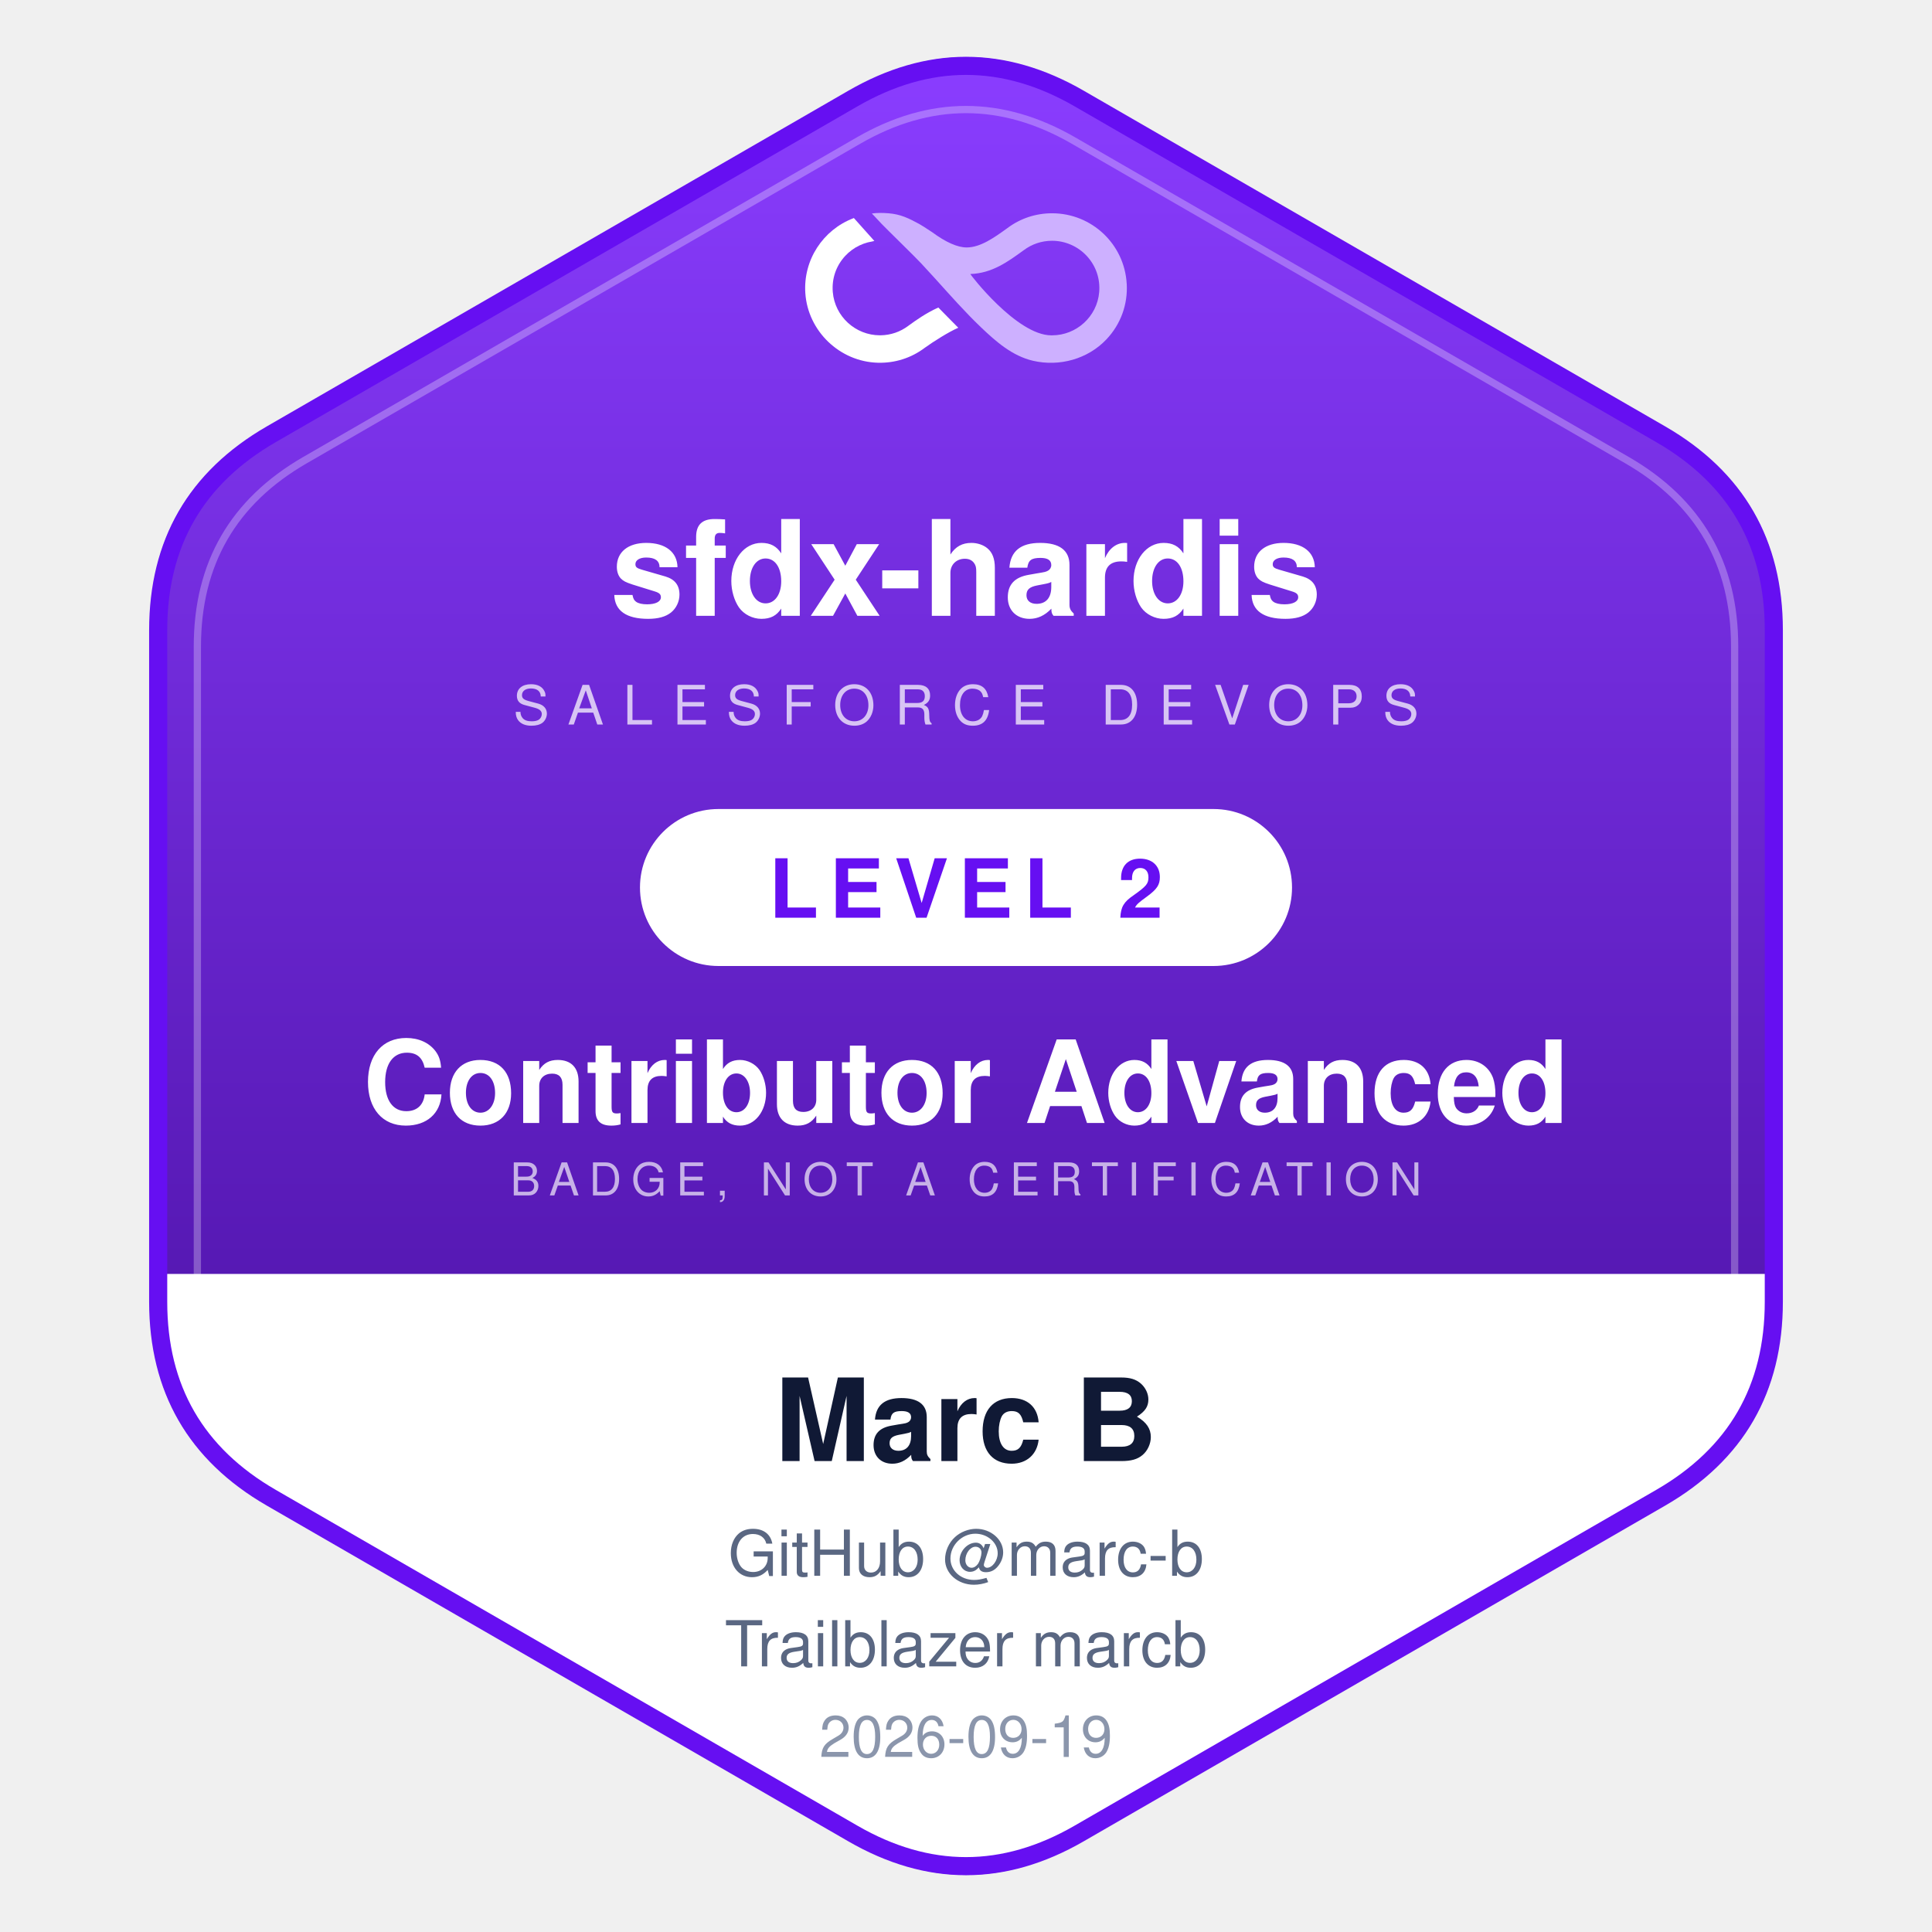
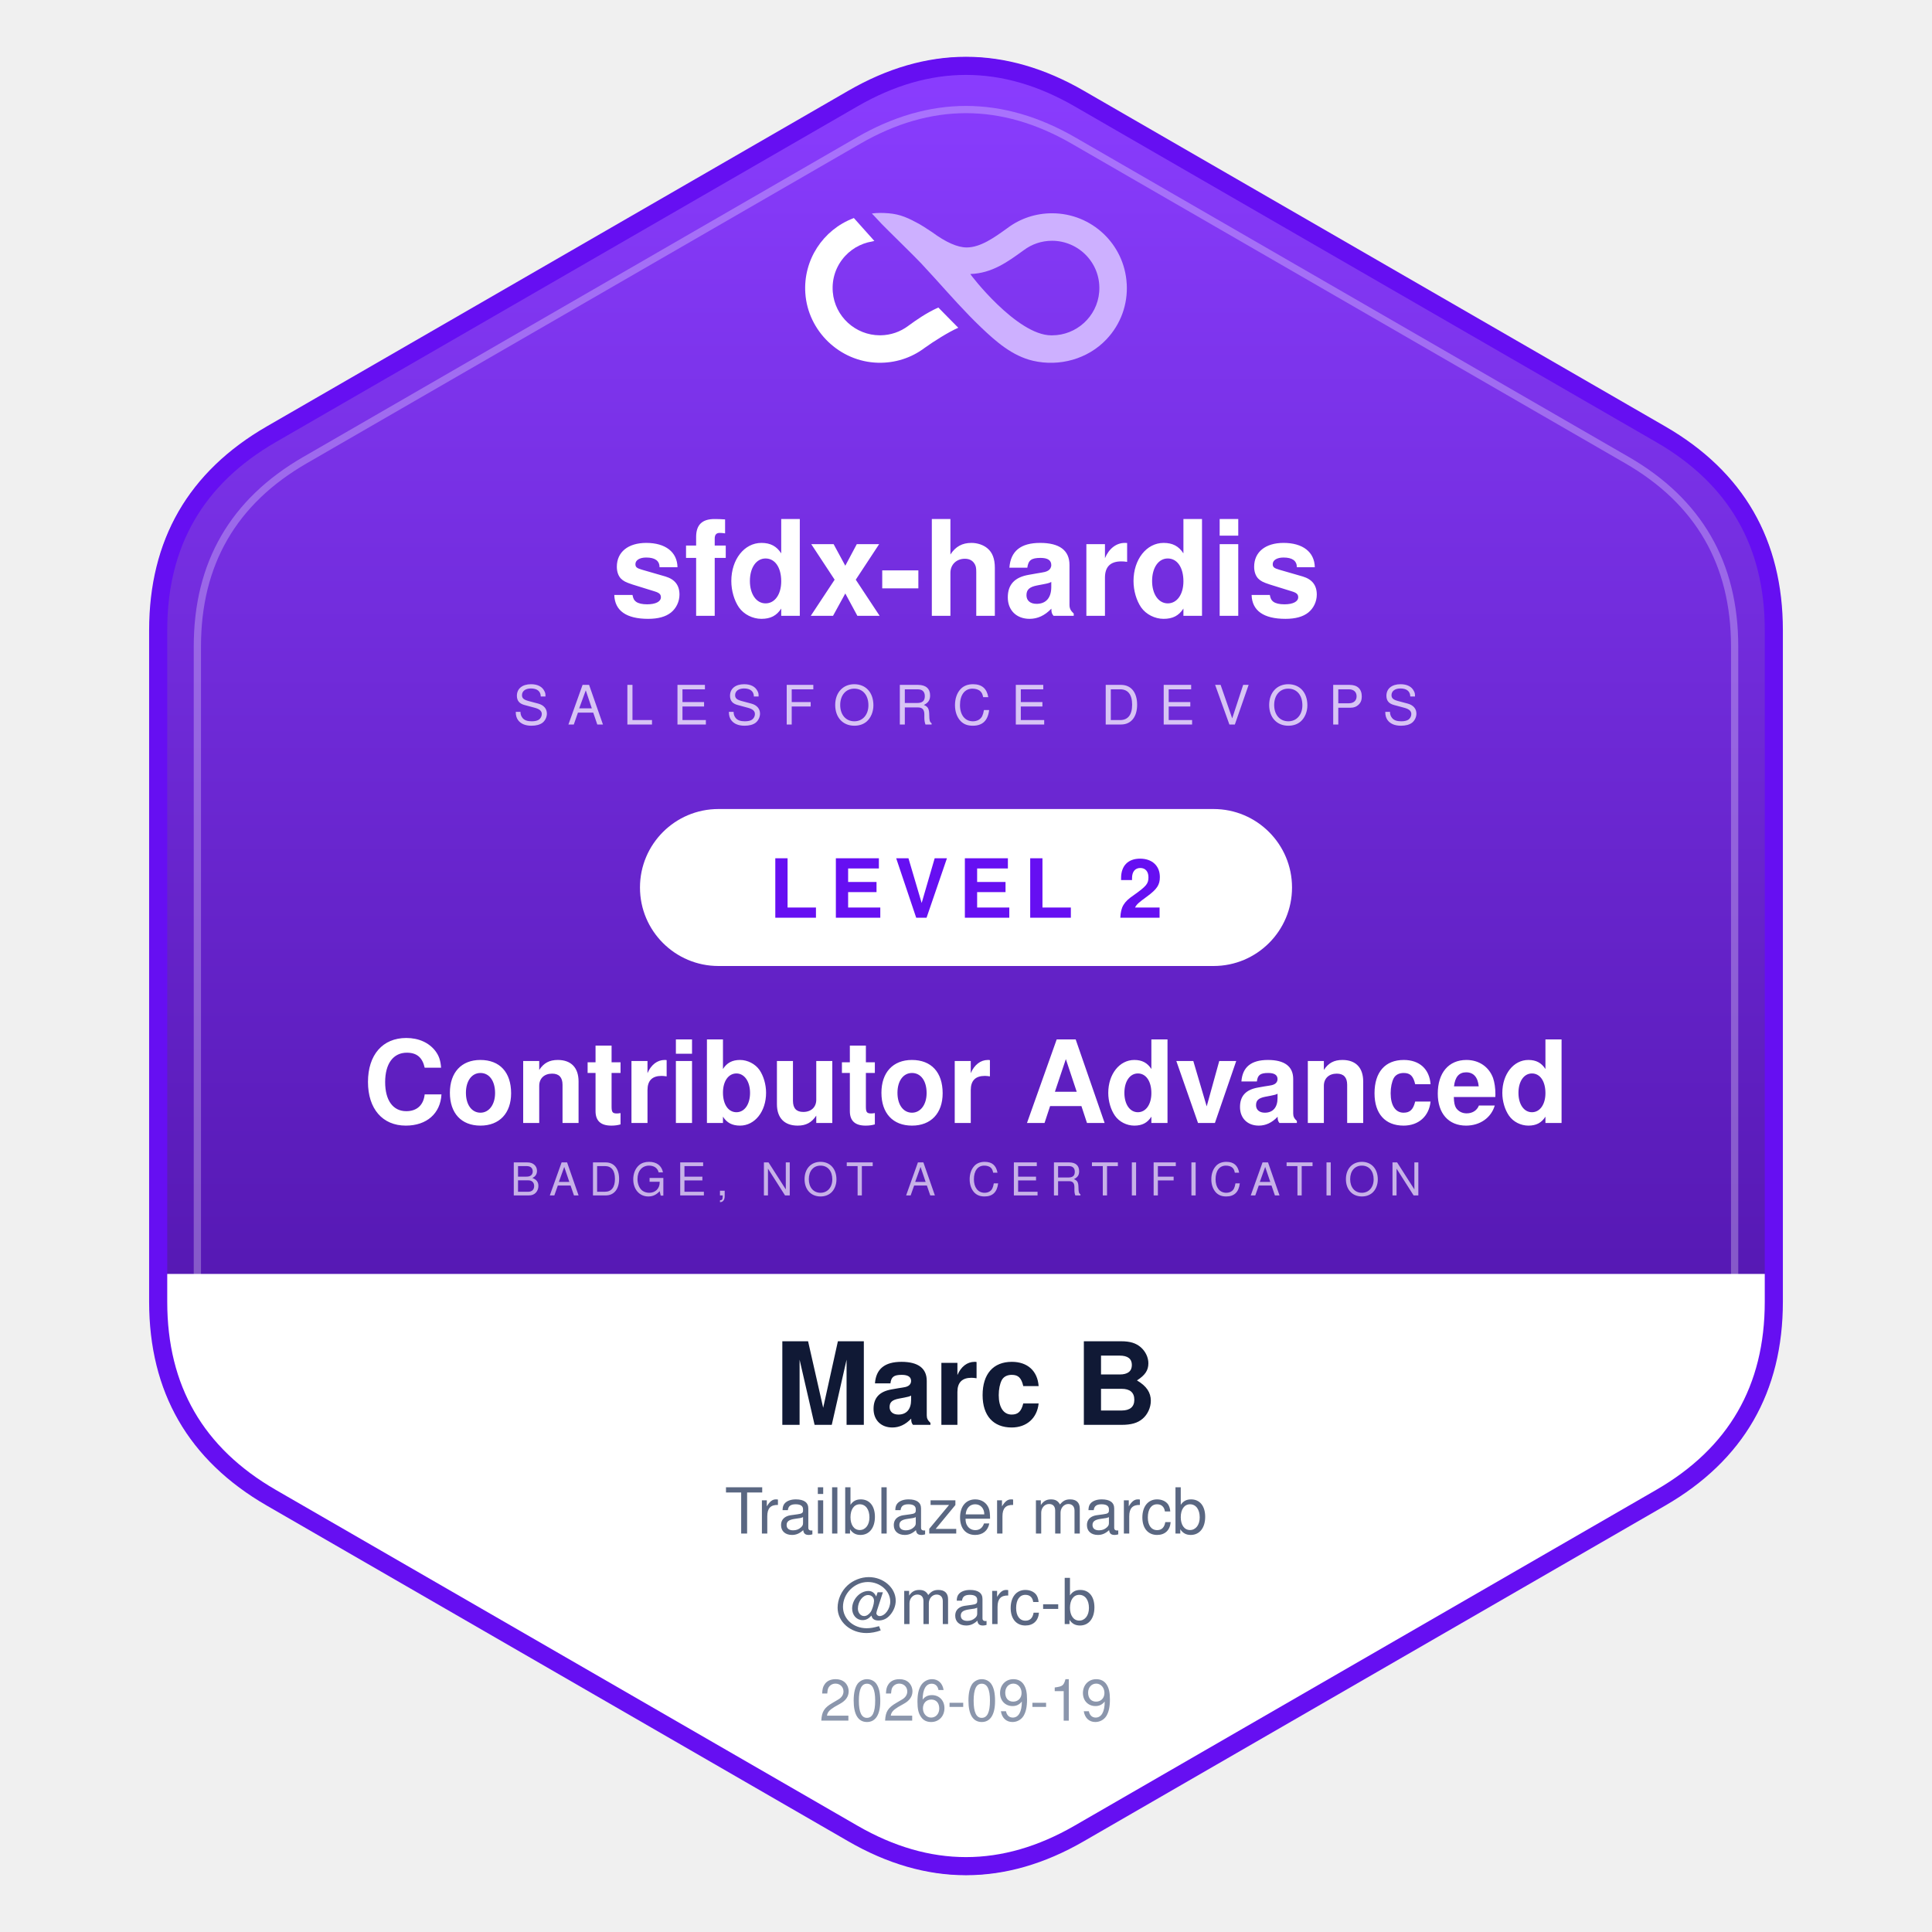
<svg xmlns="http://www.w3.org/2000/svg" width="320" height="320" viewBox="0 0 320 320" role="img" aria-label="sfdx-hardis Contributor Advanced - Marc B">
  <defs>
    <linearGradient id="field" x1="0" y1="0" x2="0" y2="1">
      <stop offset="0%" stop-color="#8A3DFF" />
      <stop offset="100%" stop-color="#3D078F" />
    </linearGradient>
    <clipPath id="body">
      <path d="M 295.1 216.16 Q 295.1 238 276.19 248.92 L 178.91 305.08 Q 160 316 141.09 305.08 L 43.81 248.92 Q 24.9 238 24.9 216.16 L 24.9 103.84 Q 24.9 82 43.81 71.08 L 141.09 14.92 Q 160 4 178.91 14.92 L 276.19 71.08 Q 295.1 82 295.1 103.84 Z" />
    </clipPath>
  </defs>
  <path d="M 295.1 216.16 Q 295.1 238 276.19 248.92 L 178.91 305.08 Q 160 316 141.09 305.08 L 43.81 248.92 Q 24.9 238 24.9 216.16 L 24.9 103.84 Q 24.9 82 43.81 71.08 L 141.09 14.92 Q 160 4 178.91 14.92 L 276.19 71.08 Q 295.1 82 295.1 103.84 Z" fill="url(#field)" />
  <g clip-path="url(#body)">
    <rect x="0" y="211" width="320" height="120" fill="#FFFFFF" />
  </g>
  <svg x="132" y="34" width="56" height="27.35" viewBox="0 0 112.4 54.9">
    <path fill="#FFFFFF" d="M37.34,39.85l-.32.23c-2.67,2.01-5.86,3.1-9.21,3.15-.08,0-.15,0-.23,0-8.14,0-15-6.28-15.67-14.39-.37-4.45,1.09-8.7,4.1-11.97.67-.73,1.41-1.39,2.21-1.98.79-.59,1.64-1.1,2.53-1.52s1.81-.77,2.76-1.02c.29-.08,1.27-.3,2.22-.49-.04-.08-6.64-7.4-6.79-7.59-.05-.06-.26.08-.26.07C8.68,8.18,2.04,18.16,2.78,29.2c.84,12.63,11.42,22.8,24.08,23.15,5.67.16,11.09-1.55,15.6-4.94l.21-.15c2.61-1.88,7.72-5.14,10.96-6.54-.21-.23-6.52-6.57-6.63-6.73-4.21,1.92-7.38,4.21-9.67,5.86Z" />
    <path fill="#CDB0FF" d="M109.63,26.08c-.74-13.15-11.63-23.42-24.81-23.42h-.1c-5.39.02-10.51,1.73-14.78,4.95l-.21.15c-4.08,2.93-8.7,6.26-13.29,6.26-3.06,0-6.92-1.7-11.52-5.09l-2.71-1.77-1.54-.93c-1.58-.86-3.18-1.71-4.86-2.36-1.74-.67-3.46-1.06-5.37-1.21-1.91-.15-3.57-.18-5.5.06.06.18.29.35.42.49.25.27.5.54.76.81.69.74,1.38,1.47,2.07,2.21,1.15,1.23,11.2,11.02,13.12,13.1,1.53,1.65,3.07,3.31,4.59,5,5,5.53,9.9,11.1,15.29,16.25,4.97,4.75,10.43,9.54,17.33,11.13,8.75,2.01,18.17-.57,24.37-7.13,4.75-5.02,7.14-11.59,6.75-18.49ZM100.48,28.9c-.69,8.09-7.55,14.34-15.67,14.34-.09,0-.17,0-.26,0-11.46,0-27.1-20.38-26.9-20.39,7.25-.22,12.6-4.2,17.41-7.67l.32-.23c2.74-2.06,6-3.15,9.44-3.15,4.38,0,8.6,1.86,11.58,5.1,3.01,3.28,4.46,7.55,4.08,12Z" />
  </svg>
  <text x="160" y="102" text-anchor="middle" font-family="Segoe UI, Helvetica, Arial, sans-serif" font-size="22" font-weight="700" fill="#FFFFFF">sfdx-hardis</text>
  <text x="160" y="120" text-anchor="middle" font-family="Segoe UI, Helvetica, Arial, sans-serif" font-size="9" letter-spacing="3.2" opacity="0.72" fill="#FFFFFF">SALESFORCE DEVOPS</text>
  <rect x="106" y="134" width="108" height="26" rx="13" fill="#FFFFFF" />
  <text x="160" y="152" text-anchor="middle" font-family="Segoe UI, Helvetica, Arial, sans-serif" font-size="13.5" font-weight="700" letter-spacing="1.8" fill="#660FF2">LEVEL 2</text>
  <text x="160" y="186" text-anchor="middle" font-family="Segoe UI, Helvetica, Arial, sans-serif" font-size="19" font-weight="700" fill="#FFFFFF">Contributor Advanced</text>
  <text x="160" y="198" text-anchor="middle" font-family="Segoe UI, Helvetica, Arial, sans-serif" font-size="7.5" letter-spacing="1.6" opacity="0.66" fill="#FFFFFF">BADGE, NOT A CERTIFICATION</text>
-   <text x="160" y="242" text-anchor="middle" font-family="Segoe UI, Helvetica, Arial, sans-serif" font-size="19" font-weight="700" fill="#101935">Marc B</text>
-   <text x="160" y="261" text-anchor="middle" font-family="Segoe UI, Helvetica, Arial, sans-serif" font-size="10.5" fill="#5A6782">GitHub @marc-b</text>
-   <text x="160" y="276" text-anchor="middle" font-family="Segoe UI, Helvetica, Arial, sans-serif" font-size="10.5" fill="#5A6782">Trailblazer marcb</text>
-   <text x="160" y="291" text-anchor="middle" font-family="Segoe UI, Helvetica, Arial, sans-serif" font-size="9.5" fill="#8B96AC">2026-09-19</text>
+   <g clip-path="url(#body)">
+     <text x="160" y="236" text-anchor="middle" font-family="Segoe UI, Helvetica, Arial, sans-serif" font-size="19" font-weight="700" fill="#101935">Marc B</text>
+     <text x="160" y="254" text-anchor="middle" font-family="Segoe UI, Helvetica, Arial, sans-serif" font-size="10.5" fill="#5A6782">Trailblazer marcb</text>
+     <text x="160" y="269" text-anchor="middle" font-family="Segoe UI, Helvetica, Arial, sans-serif" font-size="10.5" fill="#5A6782">@marc-b</text>
+     <text x="160" y="285" text-anchor="middle" font-family="Segoe UI, Helvetica, Arial, sans-serif" font-size="9.5" fill="#8B96AC">2026-09-19</text>
+   </g>
  <path d="M 287.31 212.92 Q 287.31 233.5 269.48 243.79 L 177.82 296.71 Q 160 307 142.18 296.71 L 50.52 243.79 Q 32.69 233.5 32.69 212.92 L 32.69 107.08 Q 32.69 86.5 50.52 76.21 L 142.18 23.29 Q 160 13 177.82 23.29 L 269.48 76.21 Q 287.31 86.5 287.31 107.08 Z" fill="none" stroke="#FFFFFF" stroke-width="1.2" opacity="0.28" />
  <path d="M 293.8 215.62 Q 293.8 237.25 275.07 248.07 L 178.73 303.69 Q 160 314.5 141.27 303.69 L 44.93 248.07 Q 26.2 237.25 26.2 215.62 L 26.2 104.38 Q 26.2 82.75 44.93 71.93 L 141.27 16.32 Q 160 5.5 178.73 16.31 L 275.07 71.93 Q 293.8 82.75 293.8 104.38 Z" fill="none" stroke="#660FF2" stroke-width="3" />
</svg>
